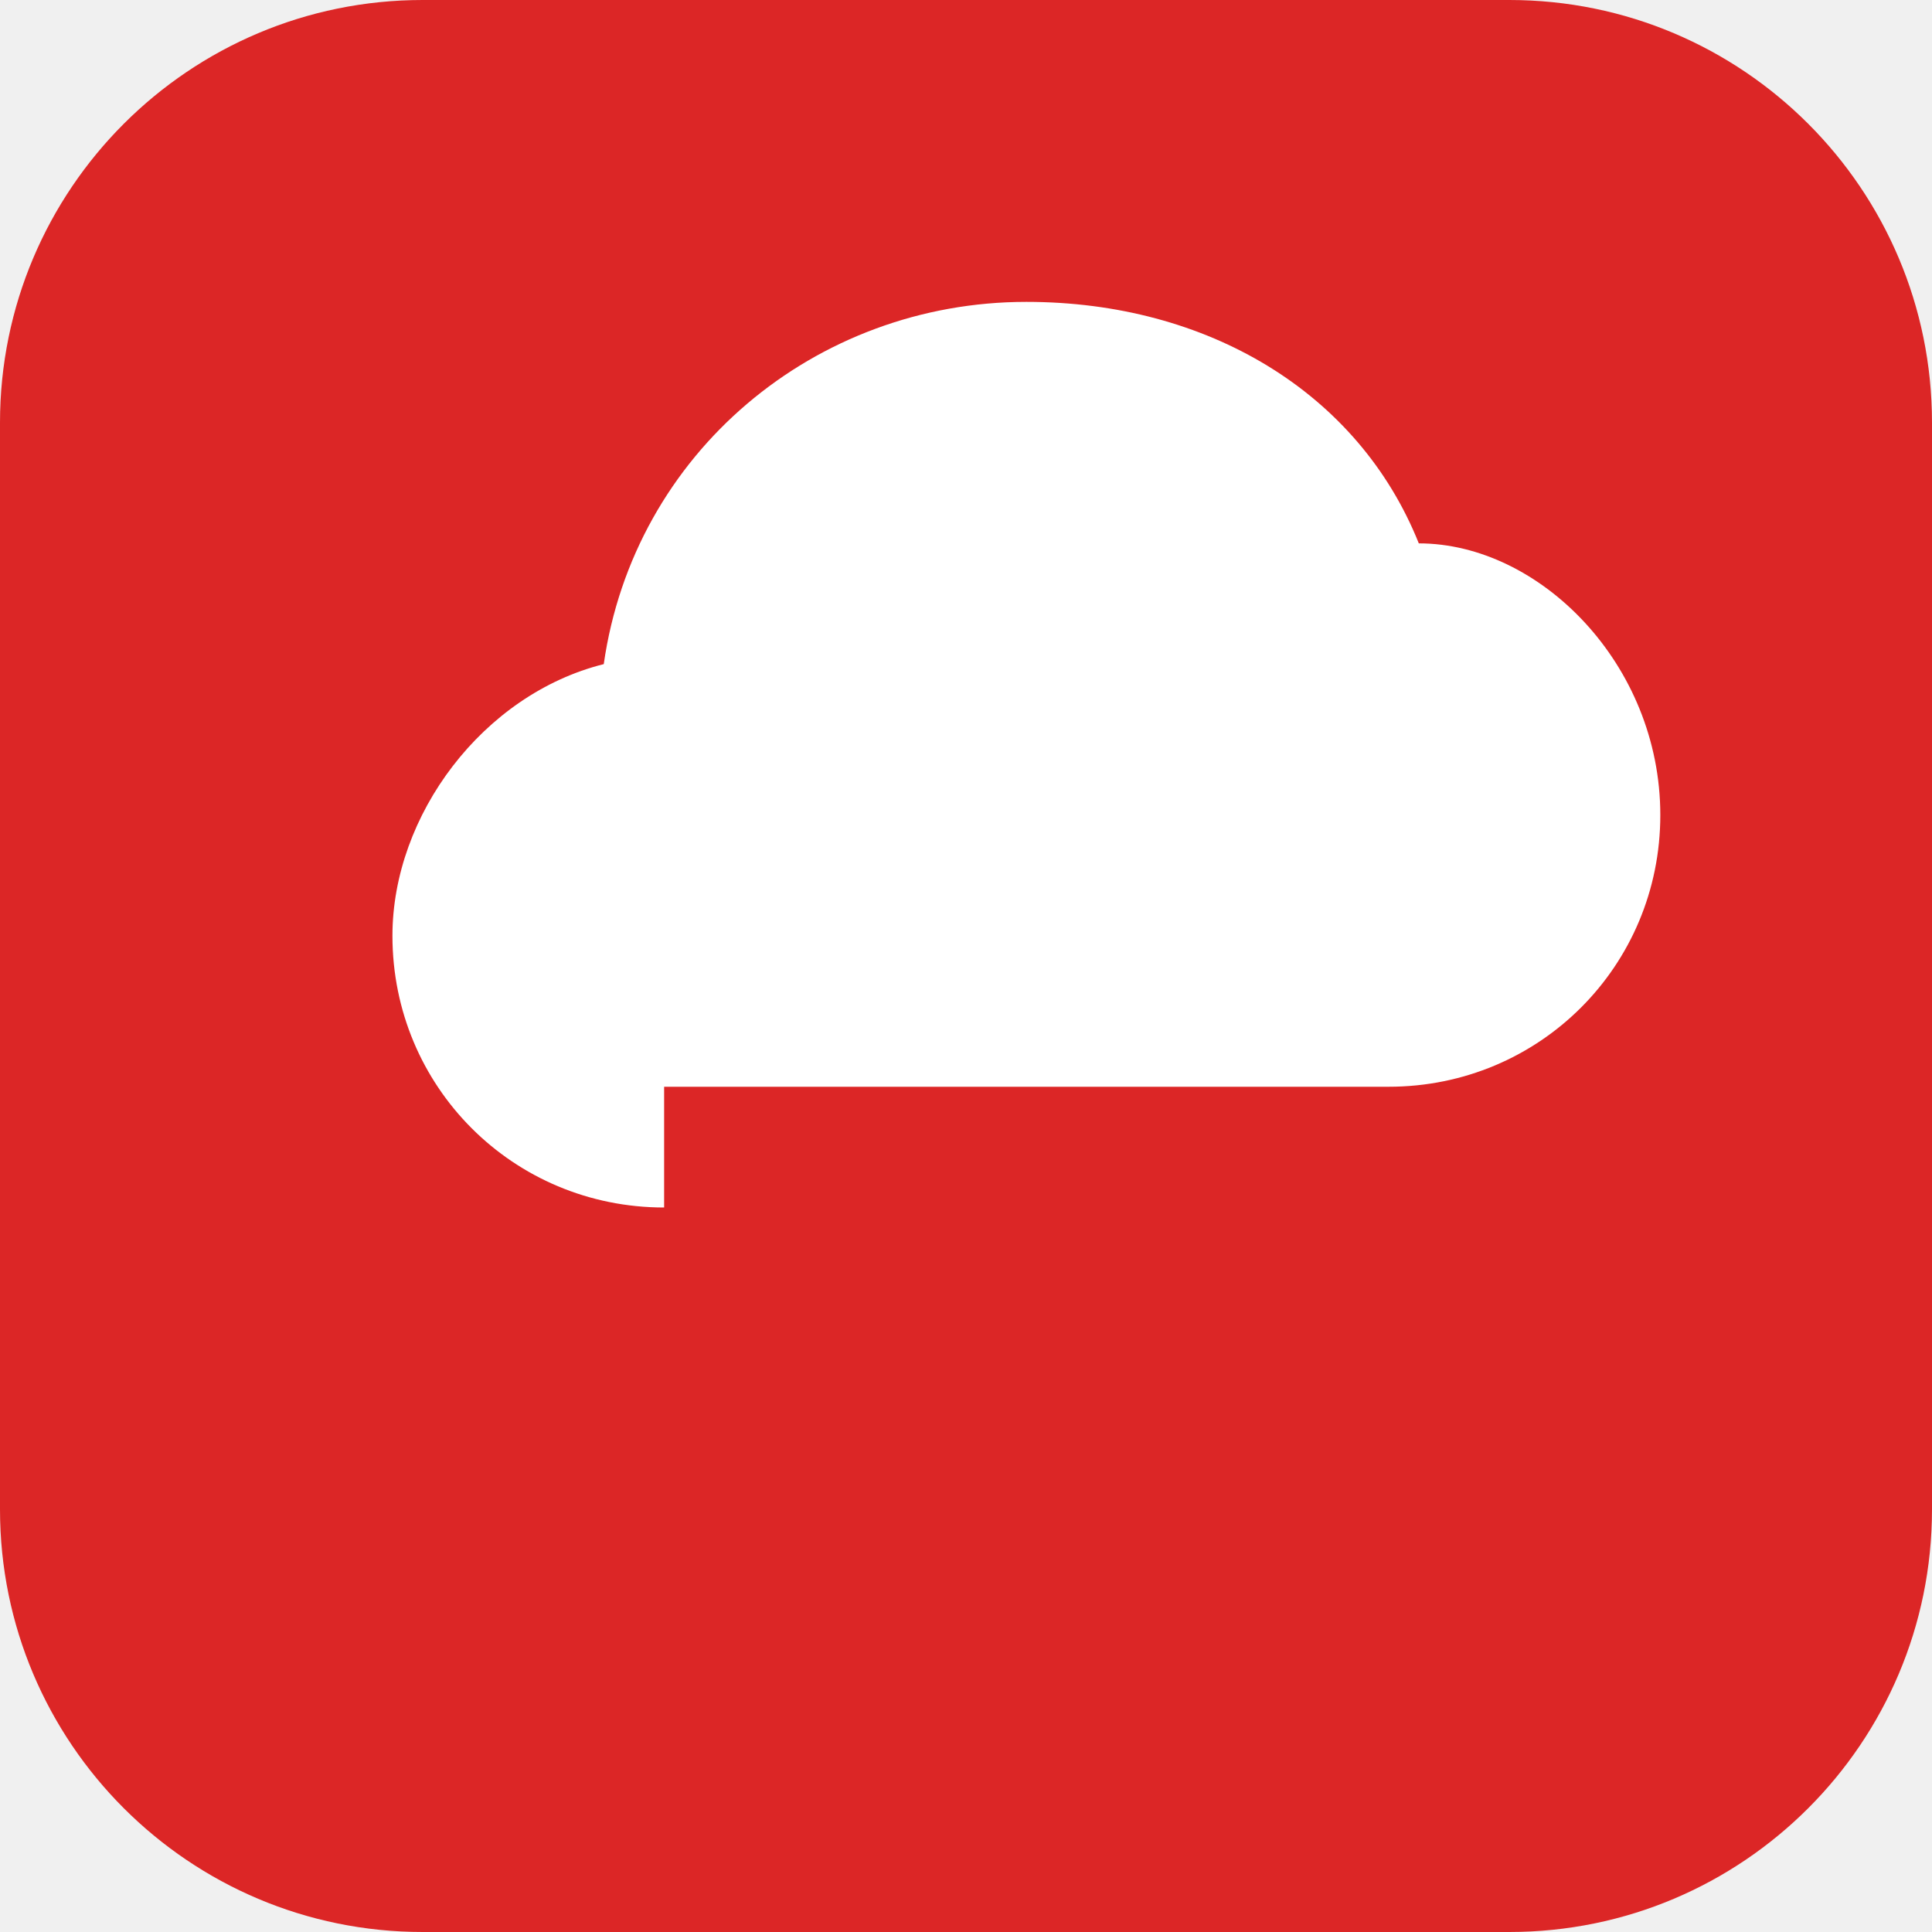
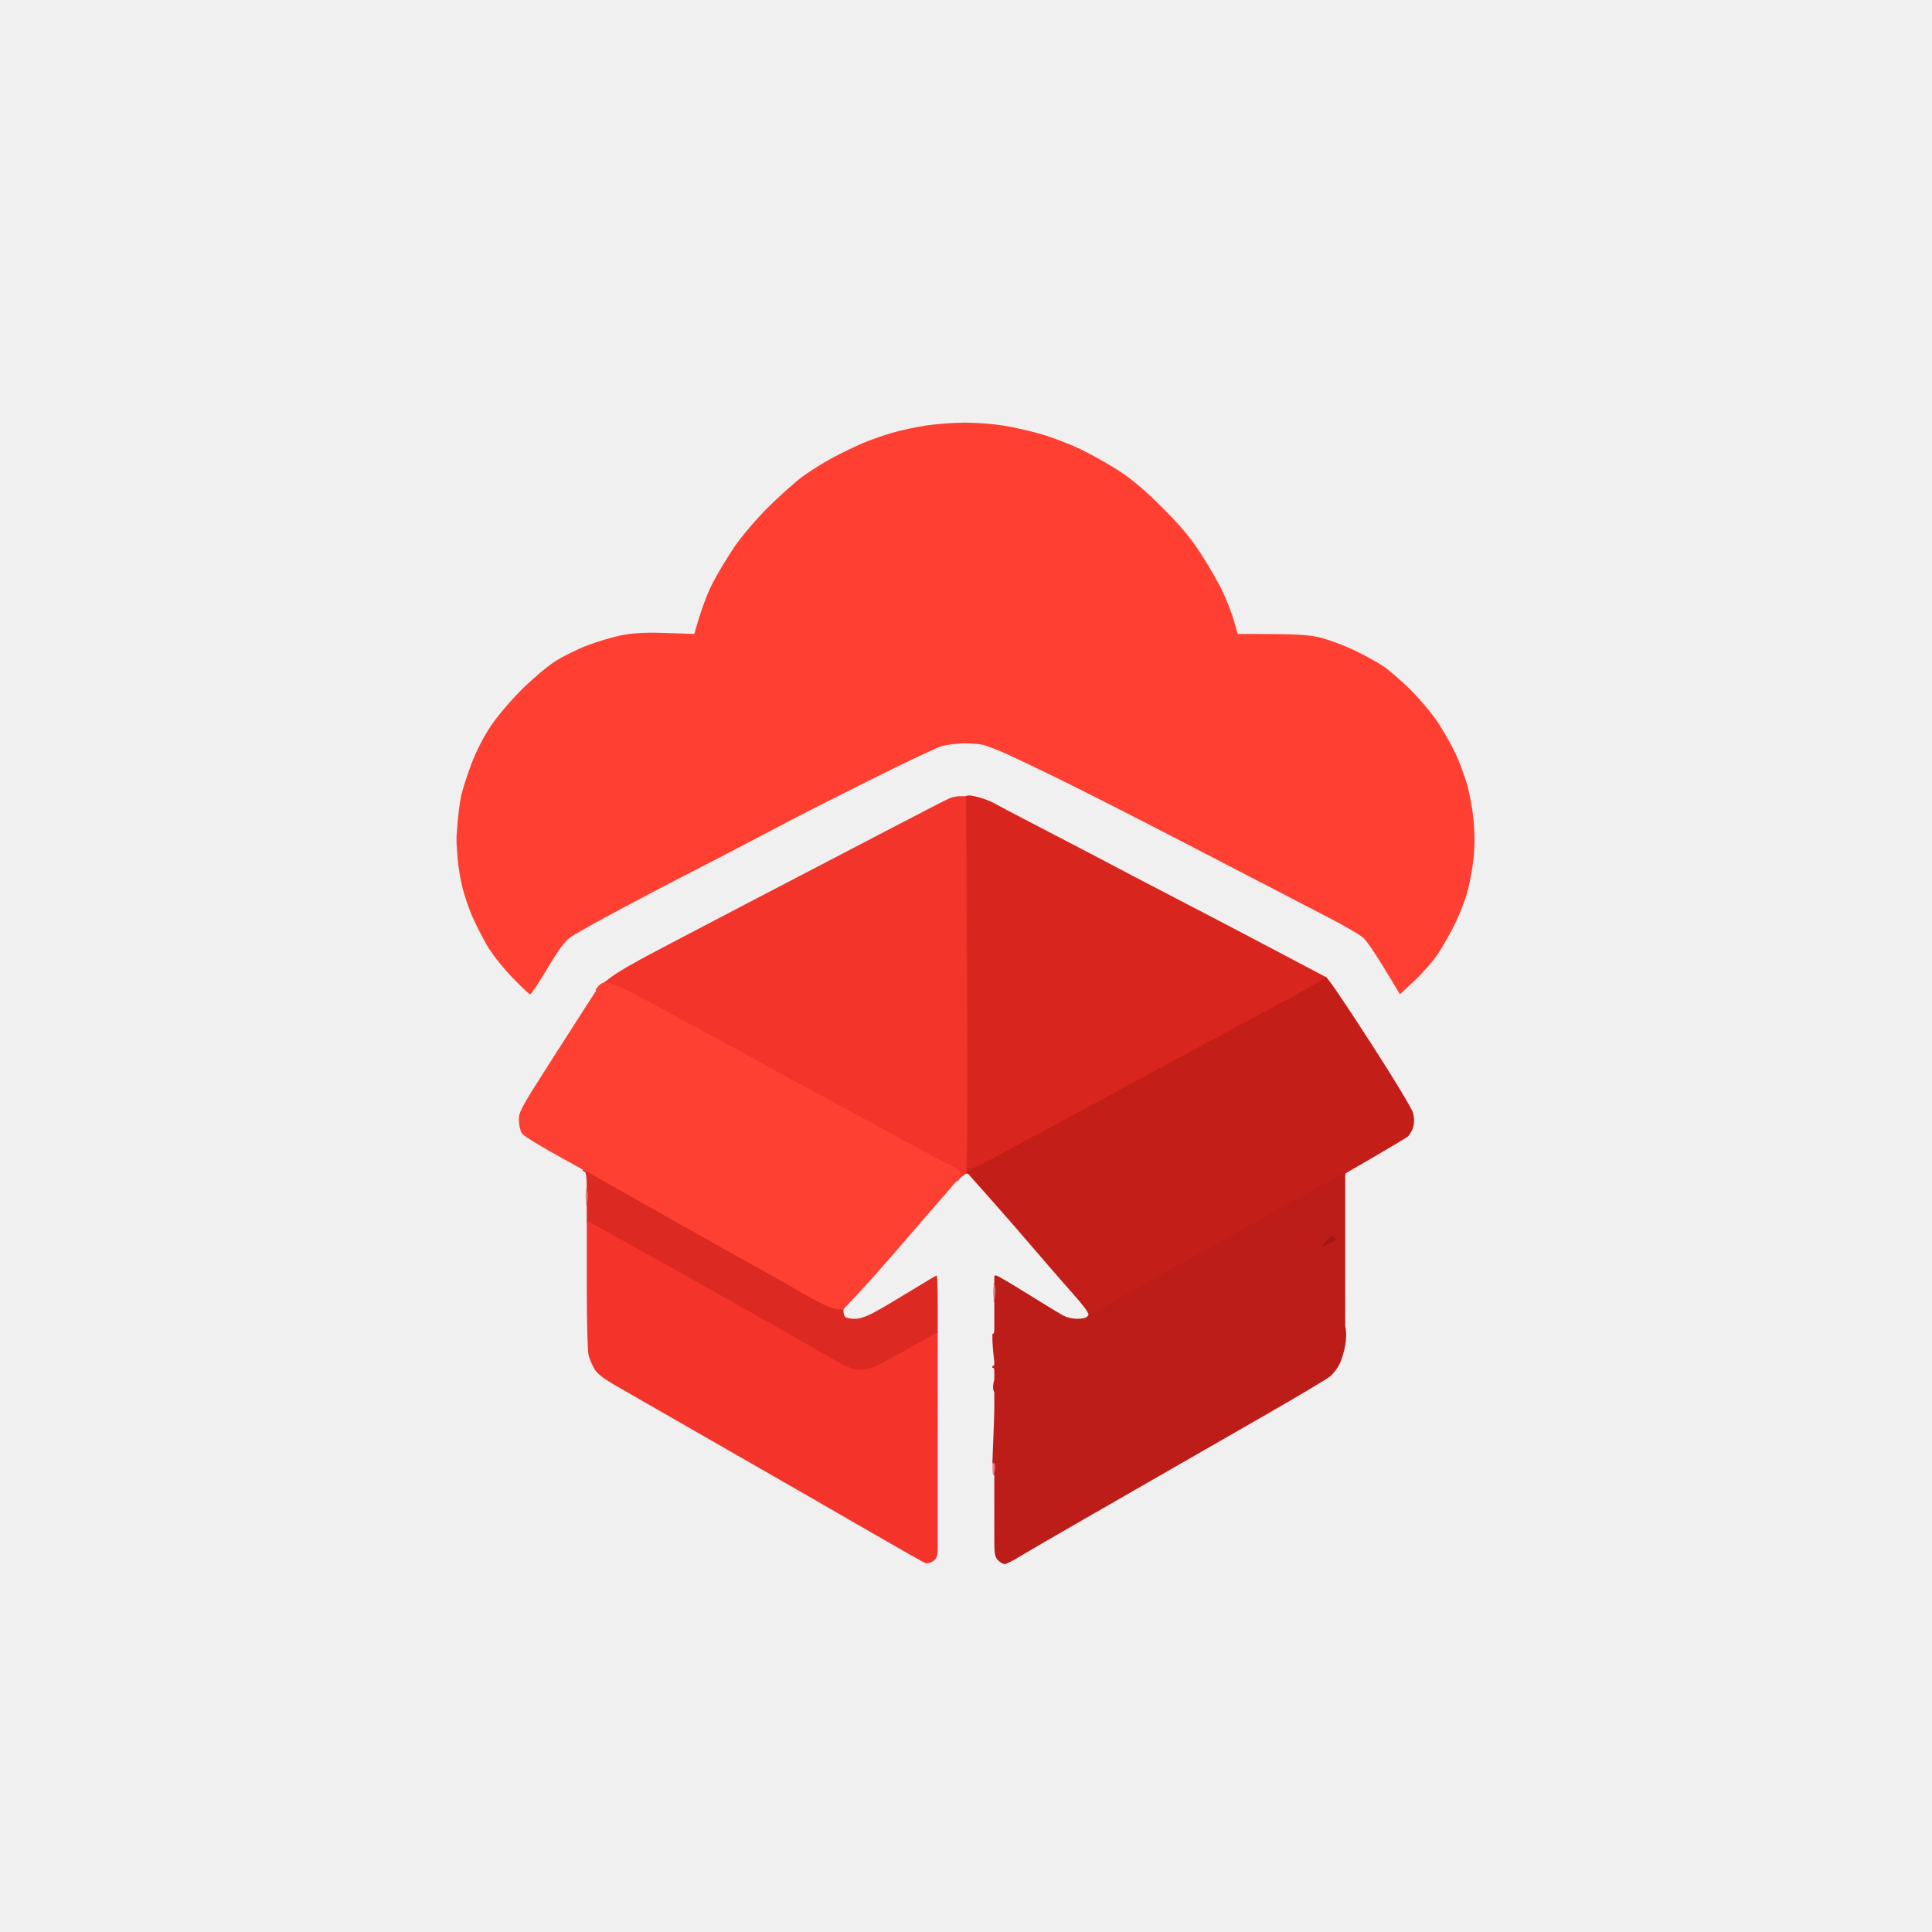
- <svg xmlns="http://www.w3.org/2000/svg" viewBox="0 0 64 64" role="img" aria-label="CloudBox">
-   <rect width="64" height="64" rx="14" fill="#dc2626" />
-   <path d="M22 40c-5 0-9-4-9-9 0-4 3-8 7-9 1-7 7-12 14-12 6 0 11 3 13 8 4 0 8 4 8 9 0 5-4 9-9 9H22z" fill="#ffffff" />
+ <svg xmlns="http://www.w3.org/2000/svg" version="1.1" width="1024" height="1024">
+   <g fill="none" stroke-linecap="butt">
+     <path stroke="#F23329FE" d="M 512.00 422.00 L 512.00 422.00 C 512.00 422.00 512.23 465.20 512.50 518.00 C 512.77 570.80 512.77 615.80 512.00 622.00" vector-effect="non-scaling-stroke" />
+     <path stroke="#FF000001" d="M 242.00 443.00 L 242.00 443.00 C 242.00 443.00 242.00 443.23 242.00 443.50 C 242.00 443.77 242.00 444.68 242.00 447.00" vector-effect="non-scaling-stroke" />
+     <path stroke="#C41D18FE" d="M 513.00 622.00 L 513.00 622.00 C 513.00 622.00 513.00 621.33 513.00 620.50 C 513.00 619.67 513.45 619.23 514.00 619.50 C 514.55 619.77 517.48 618.65 520.50 617.00 C 523.52 615.35 530.27 611.75 535.50 609.00 C 540.73 606.25 555.80 598.15 569.00 591.00 C 582.20 583.85 603.80 572.15 617.00 565.00 C 630.20 557.85 653.60 545.25 669.00 537.00 C 684.40 528.75 698.35 521.10 703.00 518.00" vector-effect="non-scaling-stroke" />
+     <path stroke="#FE3F31FE" d="M 316.00 525.00 L 316.00 525.00 C 316.00 525.00 316.68 524.10 317.50 523.00 C 318.42 521.78 320.17 521.00 322.00 521.00 C 323.67 521.00 329.22 523.22 334.50 526.00 C 339.73 528.75 348.95 533.70 355.00 537.00 C 361.05 540.30 369.38 544.80 373.50 547.00 C 377.62 549.20 385.50 553.48 391.00 556.50 C 396.50 559.52 407.98 565.83 416.50 570.50 C 425.02 575.17 435.38 580.80 439.50 583.00 C 443.62 585.20 458.93 593.52 473.50 601.50 C 488.07 609.48 502.02 616.90 504.50 618.00 C 507.67 619.41 509.00 620.59 509.00 622.00 C 509.00 623.10 508.55 624.45 507.00 626.00" vector-effect="non-scaling-stroke" />
+     <path stroke="#DC2820FE" d="M 309.00 620.00 L 309.00 620.00 C 309.00 620.00 311.02 621.12 313.50 622.50 C 315.98 623.88 323.18 627.92 329.50 631.50 C 335.82 635.08 351.35 643.85 364.00 651.00 C 376.65 658.15 391.50 666.48 397.00 669.50 C 402.50 672.52 414.88 679.50 424.50 685.00 C 437.64 692.51 442.62 694.88 447.00 694.00" vector-effect="non-scaling-stroke" />
+     <path stroke="#BC1C18FE" d="M 577.00 697.00 L 577.00 697.00 C 577.00 697.00 577.67 696.77 578.50 696.50 C 579.33 696.23 584.27 693.52 589.50 690.50 C 594.73 687.48 609.12 679.38 621.50 672.50 C 633.88 665.62 657.95 652.12 675.00 642.50 C 692.05 632.88 707.58 624.33 713.00 622.00" vector-effect="non-scaling-stroke" />
+     <path stroke="#E800006A" d="M 311.00 630.00 L 311.00 630.00 C 311.00 630.00 311.23 630.90 311.50 632.00 C 311.77 633.10 311.77 635.12 311.00 639.00" vector-effect="non-scaling-stroke" />
+     <path stroke="#FF000001" d="M 311.00 641.00 L 311.00 641.00 C 311.00 641.00 311.00 641.23 311.00 641.50 C 311.00 641.77 311.00 642.45 311.00 644.00" vector-effect="non-scaling-stroke" />
+     <path stroke="#F43329FE" d="M 311.00 647.00 L 311.00 647.00 C 311.00 647.00 317.52 650.60 325.50 655.00 C 333.48 659.40 356.43 672.23 376.50 683.50 C 396.57 694.77 421.55 708.95 432.00 715.00 C 449.27 725.00 451.45 726.00 456.00 726.00 C 459.92 726.00 462.62 725.13 468.50 722.00 C 472.62 719.80 480.73 715.30 497.00 706.00" vector-effect="non-scaling-stroke" />
+     <path stroke="#A41614" d="M 705.00 655.50 C 705.00 655.23 705.90 655.45 707.00 656.00 C 708.80 656.90 708.56 657.20 700.00 661.00 L 702.50 658.50 C 703.88 657.12 705.00 655.77 705.00 655.50" vector-effect="non-scaling-stroke" />
+     <path stroke="#CB000063" d="M 527.00 680.00 L 527.00 680.00 C 527.00 680.00 527.23 680.90 527.50 682.00 C 527.77 683.10 527.77 685.35 527.00 690.00" vector-effect="non-scaling-stroke" />
+     <path stroke="#FF000001" d="M 713.00 685.00 L 713.00 685.00 C 713.00 685.00 713.00 684.77 713.00 684.50 C 713.00 684.23 713.00 683.33 713.00 681.00" vector-effect="non-scaling-stroke" />
+     <path stroke="#FF000001" d="M 713.00 703.00 L 713.00 703.00 C 713.00 703.00 713.00 702.77 713.00 702.50 C 713.00 702.23 713.00 700.88 713.00 697.00" vector-effect="non-scaling-stroke" />
+     <path stroke="#FF000001" d="M 527.00 703.00 L 527.00 703.00 C 527.00 703.00 527.00 703.90 527.00 705.00 C 527.00 706.10 526.77 707.00 526.00 707.00" vector-effect="non-scaling-stroke" />
+     <path stroke="#FF000001" d="M 497.00 718.00 L 497.00 718.00 C 497.00 718.00 497.00 717.77 497.00 717.50 C 497.00 717.23 497.00 716.33 497.00 714.00" vector-effect="non-scaling-stroke" />
+     <path stroke="#FF000001" d="M 527.00 722.00 L 527.00 722.00 C 527.00 722.00 527.00 722.45 527.00 723.00 C 527.00 723.55 526.77 724.00 526.00 724.00" vector-effect="non-scaling-stroke" />
+     <path stroke="#FF000001" d="M 526.00 725.00 L 526.00 725.00 C 526.00 725.00 526.23 725.00 526.50 725.00 C 526.77 725.00 527.00 725.45 527.00 727.00" vector-effect="non-scaling-stroke" />
+     <path stroke="#FF000001" d="M 527.00 728.00 L 527.00 728.00 C 527.00 728.00 527.00 728.23 527.00 728.50 C 527.00 728.77 527.00 729.45 527.00 731.00" vector-effect="non-scaling-stroke" />
+     <path stroke="#FF000001" d="M 527.00 738.00 L 527.00 738.00 C 527.00 738.00 527.00 738.23 527.00 738.50 C 527.00 738.77 527.00 739.45 527.00 741.00" vector-effect="non-scaling-stroke" />
+     <path stroke="#FF000002" d="M 497.00 744.00 L 497.00 744.00 C 497.00 744.00 497.00 743.77 497.00 743.50 C 497.00 743.23 497.00 742.33 497.00 740.00" vector-effect="non-scaling-stroke" />
+     <path stroke="#FF000001" d="M 497.00 757.00 L 497.00 757.00 C 497.00 757.00 497.00 756.77 497.00 756.50 C 497.00 756.23 497.00 755.33 497.00 753.00" vector-effect="non-scaling-stroke" />
+     <path stroke="#DB00006B" d="M 526.00 775.00 L 526.00 775.00 C 526.00 775.00 526.45 775.23 527.00 775.50 C 527.55 775.77 527.77 777.35 527.00 782.00" vector-effect="non-scaling-stroke" />
+     <path stroke="#FF000001" d="M 527.00 785.00 L 527.00 785.00 C 527.00 785.00 527.00 785.23 527.00 785.50 C 527.00 785.77 527.00 786.67 527.00 789.00" vector-effect="non-scaling-stroke" />
+     <path stroke="#FF000001" d="M 527.00 790.00 L 527.00 790.00 C 527.00 790.00 527.00 790.23 527.00 790.50 C 527.00 790.77 527.00 792.80 527.00 799.00" vector-effect="non-scaling-stroke" />
+     <path stroke="#FF000001" d="M 527.00 804.00 L 527.00 804.00 C 527.00 804.00 527.00 804.23 527.00 804.50 C 527.00 804.77 527.00 805.67 527.00 808.00" vector-effect="non-scaling-stroke" />
+     <path stroke="#FF000001" d="M 497.00 821.00 L 497.00 821.00 C 497.00 821.00 497.00 820.77 497.00 820.50 C 497.00 820.23 497.00 819.33 497.00 817.00" vector-effect="non-scaling-stroke" />
+   </g>
+   <path fill="#FE3E30FE" d="M 242.00 447.00 C 242.00 444.68 242.00 443.77 242.00 443.50 C 242.00 443.23 242.00 443.00 242.00 443.00 L 242.00 443.00 C 242.78 431.38 243.68 425.07 244.50 421.50 C 245.32 417.93 247.80 410.27 250.00 404.50 C 252.42 398.15 256.37 390.44 260.00 385.00 C 263.33 380.00 270.44 371.56 276.00 366.00 C 281.50 360.50 289.38 353.75 293.50 351.00 C 297.62 348.25 305.73 344.20 311.50 342.00 C 317.27 339.80 325.82 337.32 330.50 336.50 C 336.60 335.42 343.09 335.14 353.50 335.50 L 368.00 336.00 C 371.88 322.05 375.25 313.73 378.00 308.50 C 380.75 303.27 385.93 294.73 389.50 289.50 C 393.18 284.13 400.78 275.22 407.00 269.00 C 413.05 262.95 421.38 255.53 425.50 252.50 C 429.62 249.47 436.82 244.97 441.50 242.50 C 446.18 240.03 453.15 236.65 457.00 235.00 C 460.85 233.35 467.82 230.88 472.50 229.50 C 477.18 228.12 485.50 226.32 491.00 225.50 C 496.50 224.68 505.73 224.00 511.50 224.00 C 517.27 224.00 526.27 224.68 531.50 225.50 C 536.73 226.32 545.73 228.35 551.50 230.00 C 557.27 231.65 566.73 235.25 572.50 238.00 C 578.27 240.75 587.50 245.93 593.00 249.50 C 600.11 254.12 606.76 259.76 616.00 269.00 C 625.83 278.83 630.83 284.80 636.50 293.50 C 640.62 299.82 645.80 308.82 648.00 313.50 C 650.20 318.18 652.90 325.15 654.00 329.00 L 656.00 336.00 C 688.67 336.00 693.48 336.37 700.00 338.00 C 704.40 339.10 712.27 342.02 717.50 344.50 C 722.73 346.98 729.70 350.80 733.00 353.00 C 736.30 355.20 743.05 361.05 748.00 366.00 C 752.95 370.95 759.48 378.82 762.50 383.50 C 765.52 388.18 769.58 395.38 771.50 399.50 C 773.42 403.62 776.12 410.82 777.50 415.50 C 778.88 420.18 780.45 428.73 781.00 434.50 C 781.67 441.50 781.67 448.33 781.00 455.00 C 780.45 460.50 778.88 468.82 777.50 473.50 C 776.12 478.18 773.20 485.60 771.00 490.00 C 768.80 494.40 764.98 501.15 762.50 505.00 C 760.02 508.85 754.40 515.38 750.00 519.50 L 742.00 527.00 C 729.60 506.07 724.42 498.65 722.50 497.00 C 720.58 495.35 712.48 490.62 704.50 486.50 C 696.52 482.38 684.83 476.30 678.50 473.00 C 672.17 469.70 647.88 457.10 624.50 445.00 C 601.12 432.90 571.88 418.05 559.50 412.00 C 547.12 405.95 534.30 399.88 531.00 398.50 C 527.70 397.12 523.65 395.55 522.00 395.00 C 520.35 394.45 515.62 394.00 511.50 394.00 C 507.38 394.00 501.75 394.68 499.00 395.50 C 496.25 396.32 479.15 404.43 461.00 413.50 C 442.85 422.57 424.62 431.80 420.50 434.00 C 416.38 436.20 402.65 443.40 390.00 450.00 C 377.35 456.60 364.30 463.35 361.00 465.00 C 357.70 466.65 343.98 473.85 330.50 481.00 C 317.02 488.15 304.20 495.35 302.00 497.00 C 299.20 499.10 295.60 504.05 290.00 513.50 C 285.60 520.92 281.55 527.00 281.00 527.00 C 280.45 527.00 275.95 522.73 271.00 517.50 C 265.36 511.55 260.32 505.01 257.50 500.00 C 255.03 495.60 251.65 488.85 250.00 485.00 C 248.35 481.15 246.10 474.40 245.00 470.00 C 243.90 465.60 242.78 458.62 242.50 454.50 C 242.22 450.38 242.00 447.00 242.00 447.00 L 242.00 447.00 Z" fill-rule="evenodd" />
+   <path fill="#D8251DFE" d="M 703.00 518.00 C 698.35 521.10 684.40 528.75 669.00 537.00 C 653.60 545.25 630.20 557.85 617.00 565.00 C 603.80 572.15 582.20 583.85 569.00 591.00 C 555.80 598.15 540.73 606.25 535.50 609.00 C 530.27 611.75 523.52 615.35 520.50 617.00 C 517.48 618.65 514.55 619.77 514.00 619.50 C 513.45 619.23 513.00 619.67 513.00 620.50 C 513.00 621.33 513.00 622.00 513.00 622.00 L 513.00 622.00 C 512.23 622.00 512.00 622.00 512.00 622.00 L 512.00 622.00 C 512.77 615.80 512.77 570.80 512.50 518.00 C 512.23 465.20 512.00 422.00 512.00 422.00 L 512.00 422.00 C 512.77 421.23 515.48 421.68 518.50 422.50 C 521.52 423.32 525.12 424.68 526.50 425.50 C 527.88 426.32 541.15 433.30 556.00 441.00 C 570.85 448.70 585.92 456.57 589.50 458.50 C 593.08 460.43 608.15 468.30 623.00 476.00 C 637.85 483.70 661.92 496.30 676.50 504.00 C 691.08 511.70 703.00 518.00 703.00 518.00 L 703.00 518.00 Z" fill-rule="evenodd" />
+   <path fill="#F23329FE" d="M 512.00 422.00 L 512.00 422.00 C 512.00 422.00 512.23 465.20 512.50 518.00 C 512.77 570.80 512.77 615.80 512.00 622.00 C 508.90 624.33 507.77 625.23 507.50 625.50 C 507.23 625.77 507.00 626.00 507.00 626.00 L 507.00 626.00 C 508.55 624.45 509.00 623.10 509.00 622.00 C 509.00 620.59 507.67 619.41 504.50 618.00 C 502.02 616.90 488.07 609.48 473.50 601.50 C 458.93 593.52 443.62 585.20 439.50 583.00 C 435.38 580.80 425.02 575.17 416.50 570.50 C 407.98 565.83 396.50 559.52 391.00 556.50 C 385.50 553.48 377.62 549.20 373.50 547.00 C 369.38 544.80 361.05 540.30 355.00 537.00 C 348.95 533.70 339.73 528.75 334.50 526.00 C 329.22 523.22 323.67 521.00 322.00 521.00 C 320.17 521.00 318.42 521.78 317.50 523.00 C 316.68 524.10 316.00 525.00 316.00 525.00 L 316.00 525.00 C 322.28 517.82 329.68 513.50 355.50 500.00 C 373.38 490.65 392.27 480.75 397.50 478.00 C 402.73 475.25 413.52 469.62 421.50 465.50 C 429.48 461.38 450.62 450.35 468.50 441.00 C 486.38 431.65 502.12 423.55 503.50 423.00 C 504.88 422.45 507.35 422.00 509.00 422.00 C 510.65 422.00 512.00 422.00 512.00 422.00 L 512.00 422.00 Z" fill-rule="evenodd" />
+   <path fill="#FF000001" d="M 242.00 443.00 L 242.00 443.00 C 242.00 443.00 242.00 443.23 242.00 443.50 C 242.00 443.77 242.00 444.68 242.00 447.00 C 241.22 447.00 241.22 446.10 241.50 445.00 C 241.78 443.90 242.00 443.00 242.00 443.00 L 242.00 443.00 Z" fill-rule="evenodd" />
+   <path fill="#C41D18FE" d="M 703.00 518.00 C 705.33 520.33 715.45 535.62 727.00 553.50 C 739.10 572.22 748.42 587.70 749.00 590.00 C 749.67 592.67 749.67 595.17 749.00 597.50 C 748.45 599.42 747.10 601.67 746.00 602.50 C 744.90 603.33 737.02 608.05 728.50 613.00 C 719.98 617.95 713.00 622.00 713.00 622.00 L 713.00 622.00 C 707.58 624.33 692.05 632.88 675.00 642.50 C 657.95 652.12 633.88 665.62 621.50 672.50 C 609.12 679.38 594.73 687.48 589.50 690.50 C 584.27 693.52 579.33 696.23 578.50 696.50 C 577.67 696.77 577.00 697.00 577.00 697.00 L 577.00 697.00 C 577.00 695.45 573.17 690.73 568.50 685.50 C 563.83 680.27 554.83 669.92 548.50 662.50 C 542.17 655.08 531.60 642.92 525.00 635.50 C 518.40 628.08 513.00 622.00 513.00 622.00 L 513.00 622.00 L 513.00 622.00 C 513.00 622.00 513.00 621.33 513.00 620.50 C 513.00 619.67 513.45 619.23 514.00 619.50 C 514.55 619.77 517.48 618.65 520.50 617.00 C 523.52 615.35 530.27 611.75 535.50 609.00 C 540.73 606.25 555.80 598.15 569.00 591.00 C 582.20 583.85 603.80 572.15 617.00 565.00 C 630.20 557.85 653.60 545.25 669.00 537.00 C 684.40 528.75 698.35 521.10 703.00 518.00 Z" fill-rule="evenodd" />
+   <path fill="#FE3F31FE" d="M 507.00 626.00 C 486.85 649.25 476.73 660.95 471.50 667.00 C 466.27 673.05 458.62 681.60 454.50 686.00 C 450.38 690.40 447.00 694.00 447.00 694.00 L 447.00 694.00 C 442.62 694.88 437.64 692.51 424.50 685.00 C 414.88 679.50 402.50 672.52 397.00 669.50 C 391.50 666.48 376.65 658.15 364.00 651.00 C 351.35 643.85 335.82 635.08 329.50 631.50 C 323.18 627.92 315.98 623.88 313.50 622.50 C 311.02 621.12 309.00 620.00 309.00 620.00 L 309.00 620.00 C 283.96 606.27 277.42 602.04 276.50 600.50 C 275.68 599.12 275.00 595.98 275.00 593.50 C 275.00 589.41 276.37 586.85 290.00 565.50 C 298.25 552.58 307.48 538.17 310.50 533.50 C 313.52 528.83 316.00 525.00 316.00 525.00 L 316.00 525.00 L 316.00 525.00 C 316.00 525.00 316.68 524.10 317.50 523.00 C 318.42 521.78 320.17 521.00 322.00 521.00 C 323.67 521.00 329.22 523.22 334.50 526.00 C 339.73 528.75 348.95 533.70 355.00 537.00 C 361.05 540.30 369.38 544.80 373.50 547.00 C 377.62 549.20 385.50 553.48 391.00 556.50 C 396.50 559.52 407.98 565.83 416.50 570.50 C 425.02 575.17 435.38 580.80 439.50 583.00 C 443.62 585.20 458.93 593.52 473.50 601.50 C 488.07 609.48 502.02 616.90 504.50 618.00 C 507.67 619.41 509.00 620.59 509.00 622.00 C 509.00 623.10 508.55 624.45 507.00 626.00 Z" fill-rule="evenodd" />
+   <path fill="#DC2820FE" d="M 309.00 620.00 L 309.00 620.00 C 309.00 620.00 311.02 621.12 313.50 622.50 C 315.98 623.88 323.18 627.92 329.50 631.50 C 335.82 635.08 351.35 643.85 364.00 651.00 C 376.65 658.15 391.50 666.48 397.00 669.50 C 402.50 672.52 414.88 679.50 424.50 685.00 C 437.64 692.51 442.62 694.88 447.00 694.00 C 447.00 696.33 447.45 697.45 448.00 698.00 C 448.55 698.55 450.80 699.00 453.00 699.00 C 455.67 699.00 459.17 697.83 463.50 695.50 C 467.07 693.58 475.85 688.40 483.00 684.00 C 490.15 679.60 496.23 676.00 496.50 676.00 C 496.77 676.00 497.00 682.75 497.00 691.00 C 497.00 699.25 497.00 706.00 497.00 706.00 L 497.00 706.00 C 480.73 715.30 472.62 719.80 468.50 722.00 C 462.62 725.13 459.92 726.00 456.00 726.00 C 451.45 726.00 449.27 725.00 432.00 715.00 C 421.55 708.95 396.57 694.77 376.50 683.50 C 356.43 672.23 333.48 659.40 325.50 655.00 C 317.52 650.60 311.00 647.00 311.00 647.00 L 311.00 647.00 C 311.00 645.45 311.00 644.77 311.00 644.50 C 311.00 644.23 311.00 644.00 311.00 644.00 L 311.00 644.00 C 311.00 642.45 311.00 641.77 311.00 641.50 C 311.00 641.23 311.00 641.00 311.00 641.00 L 311.00 641.00 C 311.00 640.23 311.00 639.77 311.00 639.50 C 311.00 639.23 311.00 639.00 311.00 639.00 L 311.00 639.00 C 311.77 635.12 311.77 633.10 311.50 632.00 C 311.23 630.90 311.00 630.00 311.00 630.00 L 311.00 630.00 C 311.00 623.80 310.55 621.55 310.00 621.00 C 309.45 620.45 309.00 620.00 309.00 620.00 L 309.00 620.00 Z" fill-rule="evenodd" />
+   <path fill="#BC1C18FE" d="M 713.00 622.00 C 713.00 666.95 713.00 680.23 713.00 680.50 C 713.00 680.77 713.00 681.00 713.00 681.00 L 713.00 681.00 C 713.00 683.33 713.00 684.23 713.00 684.50 C 713.00 684.77 713.00 685.00 713.00 685.00 L 713.00 685.00 C 713.00 693.52 713.00 696.23 713.00 696.50 C 713.00 696.77 713.00 697.00 713.00 697.00 L 713.00 697.00 C 713.00 700.88 713.00 702.23 713.00 702.50 C 713.00 702.77 713.00 703.00 713.00 703.00 L 713.00 703.00 C 713.77 706.10 713.55 709.70 713.00 713.00 C 712.45 716.30 711.10 720.80 710.00 723.00 C 708.90 725.20 706.65 728.12 705.00 729.50 C 703.35 730.88 688.27 739.88 671.50 749.50 C 654.73 759.12 633.58 771.27 624.50 776.50 C 615.42 781.73 594.27 793.88 577.50 803.50 C 560.73 813.12 544.08 822.80 540.50 825.00 C 536.92 827.20 533.33 829.00 532.50 829.00 C 531.67 829.00 530.10 828.10 529.00 827.00 C 527.31 825.31 527.00 823.67 527.00 816.50 C 527.00 811.83 527.00 808.00 527.00 808.00 L 527.00 808.00 C 527.00 805.67 527.00 804.77 527.00 804.50 C 527.00 804.23 527.00 804.00 527.00 804.00 L 527.00 804.00 C 527.00 800.90 527.00 799.77 527.00 799.50 C 527.00 799.23 527.00 799.00 527.00 799.00 L 527.00 799.00 C 527.00 792.80 527.00 790.77 527.00 790.50 C 527.00 790.23 527.00 790.00 527.00 790.00 L 527.00 790.00 C 527.00 789.23 527.00 789.00 527.00 789.00 L 527.00 789.00 C 527.00 786.67 527.00 785.77 527.00 785.50 C 527.00 785.23 527.00 785.00 527.00 785.00 L 527.00 785.00 C 527.00 783.45 527.00 782.77 527.00 782.50 C 527.00 782.23 527.00 782.00 527.00 782.00 L 527.00 782.00 C 527.77 777.35 527.55 775.77 527.00 775.50 C 526.45 775.23 526.00 775.00 526.00 775.00 L 526.00 775.00 C 526.77 756.40 527.00 748.75 527.00 746.00 C 527.00 743.25 527.00 741.00 527.00 741.00 L 527.00 741.00 C 527.00 739.45 527.00 738.77 527.00 738.50 C 527.00 738.23 527.00 738.00 527.00 738.00 L 527.00 738.00 C 526.23 736.45 526.23 734.88 526.50 733.50 C 526.77 732.12 527.00 731.00 527.00 731.00 L 527.00 731.00 C 527.00 729.45 527.00 728.77 527.00 728.50 C 527.00 728.23 527.00 728.00 527.00 728.00 L 527.00 728.00 C 527.00 727.23 527.00 727.00 527.00 727.00 L 527.00 727.00 C 527.00 725.45 526.77 725.00 526.50 725.00 C 526.23 725.00 526.00 725.00 526.00 725.00 L 526.00 725.00 C 526.00 724.23 526.00 724.00 526.00 724.00 L 526.00 724.00 C 526.77 724.00 527.00 723.55 527.00 723.00 C 527.00 722.45 527.00 722.00 527.00 722.00 L 527.00 722.00 C 526.23 715.02 526.00 711.65 526.00 710.00 C 526.00 708.35 526.00 707.00 526.00 707.00 L 526.00 707.00 C 526.77 707.00 527.00 706.10 527.00 705.00 C 527.00 703.90 527.00 703.00 527.00 703.00 L 527.00 703.00 C 527.00 696.80 527.00 693.88 527.00 692.50 C 527.00 691.12 527.00 690.00 527.00 690.00 L 527.00 690.00 C 527.77 685.35 527.77 683.10 527.50 682.00 C 527.23 680.90 527.00 680.00 527.00 680.00 L 527.00 680.00 C 527.00 677.67 527.00 676.77 527.00 676.50 C 527.00 676.23 527.45 676.00 528.00 676.00 C 528.55 676.00 536.20 680.50 545.00 686.00 C 553.80 691.50 562.35 696.67 564.00 697.50 C 565.65 698.33 568.80 699.00 571.00 699.00 C 573.20 699.00 575.45 698.55 576.00 698.00 C 576.55 697.45 577.00 697.00 577.00 697.00 L 577.00 697.00 L 577.00 697.00 C 577.00 697.00 577.67 696.77 578.50 696.50 C 579.33 696.23 584.27 693.52 589.50 690.50 C 594.73 687.48 609.12 679.38 621.50 672.50 C 633.88 665.62 657.95 652.12 675.00 642.50 C 692.05 632.88 707.58 624.33 713.00 622.00 Z M 705.00 655.50 C 705.00 655.77 703.88 657.12 702.50 658.50 L 700.00 661.00 C 708.56 657.20 708.80 656.90 707.00 656.00 C 705.90 655.45 705.00 655.23 705.00 655.50 Z" fill-rule="evenodd" />
+   <path fill="#E800006A" d="M 311.00 630.00 L 311.00 630.00 C 311.00 630.00 311.23 630.90 311.50 632.00 C 311.77 633.10 311.77 635.12 311.00 639.00 C 310.23 635.12 310.23 633.10 310.50 632.00 C 310.77 630.90 311.00 630.00 311.00 630.00 L 311.00 630.00 Z" fill-rule="evenodd" />
+   <path fill="#FF000001" d="M 311.00 641.00 L 311.00 641.00 C 311.00 641.00 311.00 641.23 311.00 641.50 C 311.00 641.77 311.00 642.45 311.00 644.00 C 310.23 641.67 310.23 641.00 310.50 641.00 C 310.77 641.00 311.00 641.00 311.00 641.00 L 311.00 641.00 Z" fill-rule="evenodd" />
+   <path fill="#F43329FE" d="M 311.00 647.00 L 311.00 647.00 C 311.00 647.00 317.52 650.60 325.50 655.00 C 333.48 659.40 356.43 672.23 376.50 683.50 C 396.57 694.77 421.55 708.95 432.00 715.00 C 449.27 725.00 451.45 726.00 456.00 726.00 C 459.92 726.00 462.62 725.13 468.50 722.00 C 472.62 719.80 480.73 715.30 497.00 706.00 C 497.00 711.42 497.00 713.23 497.00 713.50 C 497.00 713.77 497.00 714.00 497.00 714.00 L 497.00 714.00 C 497.00 716.33 497.00 717.23 497.00 717.50 C 497.00 717.77 497.00 718.00 497.00 718.00 L 497.00 718.00 C 497.00 725.75 497.00 730.70 497.00 734.00 C 497.00 737.30 497.00 740.00 497.00 740.00 L 497.00 740.00 C 497.00 742.33 497.00 743.23 497.00 743.50 C 497.00 743.77 497.00 744.00 497.00 744.00 L 497.00 744.00 C 497.00 750.20 497.00 752.23 497.00 752.50 C 497.00 752.77 497.00 753.00 497.00 753.00 L 497.00 753.00 C 497.00 755.33 497.00 756.23 497.00 756.50 C 497.00 756.77 497.00 757.00 497.00 757.00 L 497.00 757.00 C 497.00 767.08 497.00 780.58 497.00 793.50 C 497.00 806.42 497.00 817.00 497.00 817.00 L 497.00 817.00 C 497.00 819.33 497.00 820.23 497.00 820.50 C 497.00 820.77 497.00 821.00 497.00 821.00 L 497.00 821.00 C 497.00 825.10 496.10 826.54 494.50 827.50 C 493.12 828.33 491.32 828.77 490.50 828.50 C 489.68 828.23 476.18 820.58 460.50 811.50 C 444.82 802.42 410.40 782.62 384.00 767.50 C 357.60 752.38 331.73 737.52 326.50 734.50 C 319.67 730.54 316.44 728.02 315.00 725.50 C 313.90 723.58 312.55 720.42 312.00 718.50 C 311.42 716.48 311.00 700.67 311.00 681.00 C 311.00 662.30 311.00 647.00 311.00 647.00 L 311.00 647.00 Z" fill-rule="evenodd" />
+   <path fill="#A41614" d="M 705.00 655.50 C 705.00 655.23 705.90 655.45 707.00 656.00 C 708.80 656.90 708.56 657.20 700.00 661.00 L 702.50 658.50 C 703.88 657.12 705.00 655.77 705.00 655.50 Z" fill-rule="evenodd" />
+   <path fill="#CB000063" d="M 527.00 680.00 L 527.00 680.00 C 527.00 680.00 527.23 680.90 527.50 682.00 C 527.77 683.10 527.77 685.35 527.00 690.00 C 526.23 686.12 526.23 683.88 526.50 682.50 C 526.77 681.12 527.00 680.00 527.00 680.00 L 527.00 680.00 Z" fill-rule="evenodd" />
+   <path fill="#FF000001" d="M 713.00 681.00 C 713.77 681.00 713.77 681.90 713.50 683.00 C 713.23 684.10 713.00 685.00 713.00 685.00 L 713.00 685.00 L 713.00 685.00 C 713.00 685.00 713.00 684.77 713.00 684.50 C 713.00 684.23 713.00 683.33 713.00 681.00 Z" fill-rule="evenodd" />
+   <path fill="#FF000001" d="M 713.00 697.00 C 713.77 699.33 713.77 700.67 713.50 701.50 C 713.23 702.33 713.00 703.00 713.00 703.00 L 713.00 703.00 L 713.00 703.00 C 713.00 703.00 713.00 702.77 713.00 702.50 C 713.00 702.23 713.00 700.88 713.00 697.00 Z" fill-rule="evenodd" />
+   <path fill="#FF000001" d="M 527.00 703.00 L 527.00 703.00 C 527.00 703.00 527.00 703.90 527.00 705.00 C 527.00 706.10 526.77 707.00 526.00 707.00 C 526.00 703.90 526.23 703.00 526.50 703.00 C 526.77 703.00 527.00 703.00 527.00 703.00 L 527.00 703.00 Z" fill-rule="evenodd" />
+   <path fill="#FF000001" d="M 497.00 714.00 C 497.77 714.00 497.77 714.90 497.50 716.00 C 497.23 717.10 497.00 718.00 497.00 718.00 L 497.00 718.00 L 497.00 718.00 C 497.00 718.00 497.00 717.77 497.00 717.50 C 497.00 717.23 497.00 716.33 497.00 714.00 Z" fill-rule="evenodd" />
+   <path fill="#FF000001" d="M 527.00 722.00 L 527.00 722.00 C 527.00 722.00 527.00 722.45 527.00 723.00 C 527.00 723.55 526.77 724.00 526.00 724.00 C 526.00 722.45 526.23 722.00 526.50 722.00 C 526.77 722.00 527.00 722.00 527.00 722.00 L 527.00 722.00 Z" fill-rule="evenodd" />
+   <path fill="#FF000001" d="M 526.00 725.00 L 526.00 725.00 C 526.00 725.00 526.23 725.00 526.50 725.00 C 526.77 725.00 527.00 725.45 527.00 727.00 C 526.23 727.00 526.00 726.55 526.00 726.00 C 526.00 725.45 526.00 725.00 526.00 725.00 L 526.00 725.00 Z" fill-rule="evenodd" />
+   <path fill="#FF000001" d="M 527.00 728.00 L 527.00 728.00 C 527.00 728.00 527.00 728.23 527.00 728.50 C 527.00 728.77 527.00 729.45 527.00 731.00 C 526.23 728.67 526.23 728.00 526.50 728.00 C 526.77 728.00 527.00 728.00 527.00 728.00 L 527.00 728.00 Z" fill-rule="evenodd" />
+   <path fill="#FF000001" d="M 527.00 738.00 L 527.00 738.00 C 527.00 738.00 527.00 738.23 527.00 738.50 C 527.00 738.77 527.00 739.45 527.00 741.00 C 526.23 738.67 526.23 738.00 526.50 738.00 C 526.77 738.00 527.00 738.00 527.00 738.00 L 527.00 738.00 Z" fill-rule="evenodd" />
+   <path fill="#FF000002" d="M 497.00 740.00 C 497.77 740.00 497.77 740.90 497.50 742.00 C 497.23 743.10 497.00 744.00 497.00 744.00 L 497.00 744.00 L 497.00 744.00 C 497.00 744.00 497.00 743.77 497.00 743.50 C 497.00 743.23 497.00 742.33 497.00 740.00 Z" fill-rule="evenodd" />
+   <path fill="#FF000001" d="M 497.00 753.00 C 497.77 753.00 497.77 753.90 497.50 755.00 C 497.23 756.10 497.00 757.00 497.00 757.00 L 497.00 757.00 L 497.00 757.00 C 497.00 757.00 497.00 756.77 497.00 756.50 C 497.00 756.23 497.00 755.33 497.00 753.00 Z" fill-rule="evenodd" />
+   <path fill="#DB00006B" d="M 526.00 775.00 L 526.00 775.00 C 526.00 775.00 526.45 775.23 527.00 775.50 C 527.55 775.77 527.77 777.35 527.00 782.00 C 526.23 782.00 526.00 780.42 526.00 778.50 C 526.00 776.58 526.00 775.00 526.00 775.00 L 526.00 775.00 Z" fill-rule="evenodd" />
+   <path fill="#FF000001" d="M 527.00 785.00 L 527.00 785.00 C 527.00 785.00 527.00 785.23 527.00 785.50 C 527.00 785.77 527.00 786.67 527.00 789.00 C 526.23 789.00 526.23 788.10 526.50 787.00 C 526.77 785.90 527.00 785.00 527.00 785.00 L 527.00 785.00 Z" fill-rule="evenodd" />
+   <path fill="#FF000001" d="M 527.00 790.00 L 527.00 790.00 C 527.00 790.00 527.00 790.23 527.00 790.50 C 527.00 790.77 527.00 792.80 527.00 799.00 C 526.23 795.12 526.23 793.10 526.50 792.00 C 526.77 790.90 527.00 790.00 527.00 790.00 L 527.00 790.00 Z" fill-rule="evenodd" />
+   <path fill="#FF000001" d="M 527.00 804.00 L 527.00 804.00 C 527.00 804.00 527.00 804.23 527.00 804.50 C 527.00 804.77 527.00 805.67 527.00 808.00 C 526.23 808.00 526.23 807.10 526.50 806.00 C 526.77 804.90 527.00 804.00 527.00 804.00 L 527.00 804.00 Z" fill-rule="evenodd" />
+   <path fill="#FF000001" d="M 497.00 817.00 C 497.77 817.00 497.77 817.90 497.50 819.00 C 497.23 820.10 497.00 821.00 497.00 821.00 L 497.00 821.00 L 497.00 821.00 C 497.00 821.00 497.00 820.77 497.00 820.50 C 497.00 820.23 497.00 819.33 497.00 817.00 Z" fill-rule="evenodd" />
</svg>
